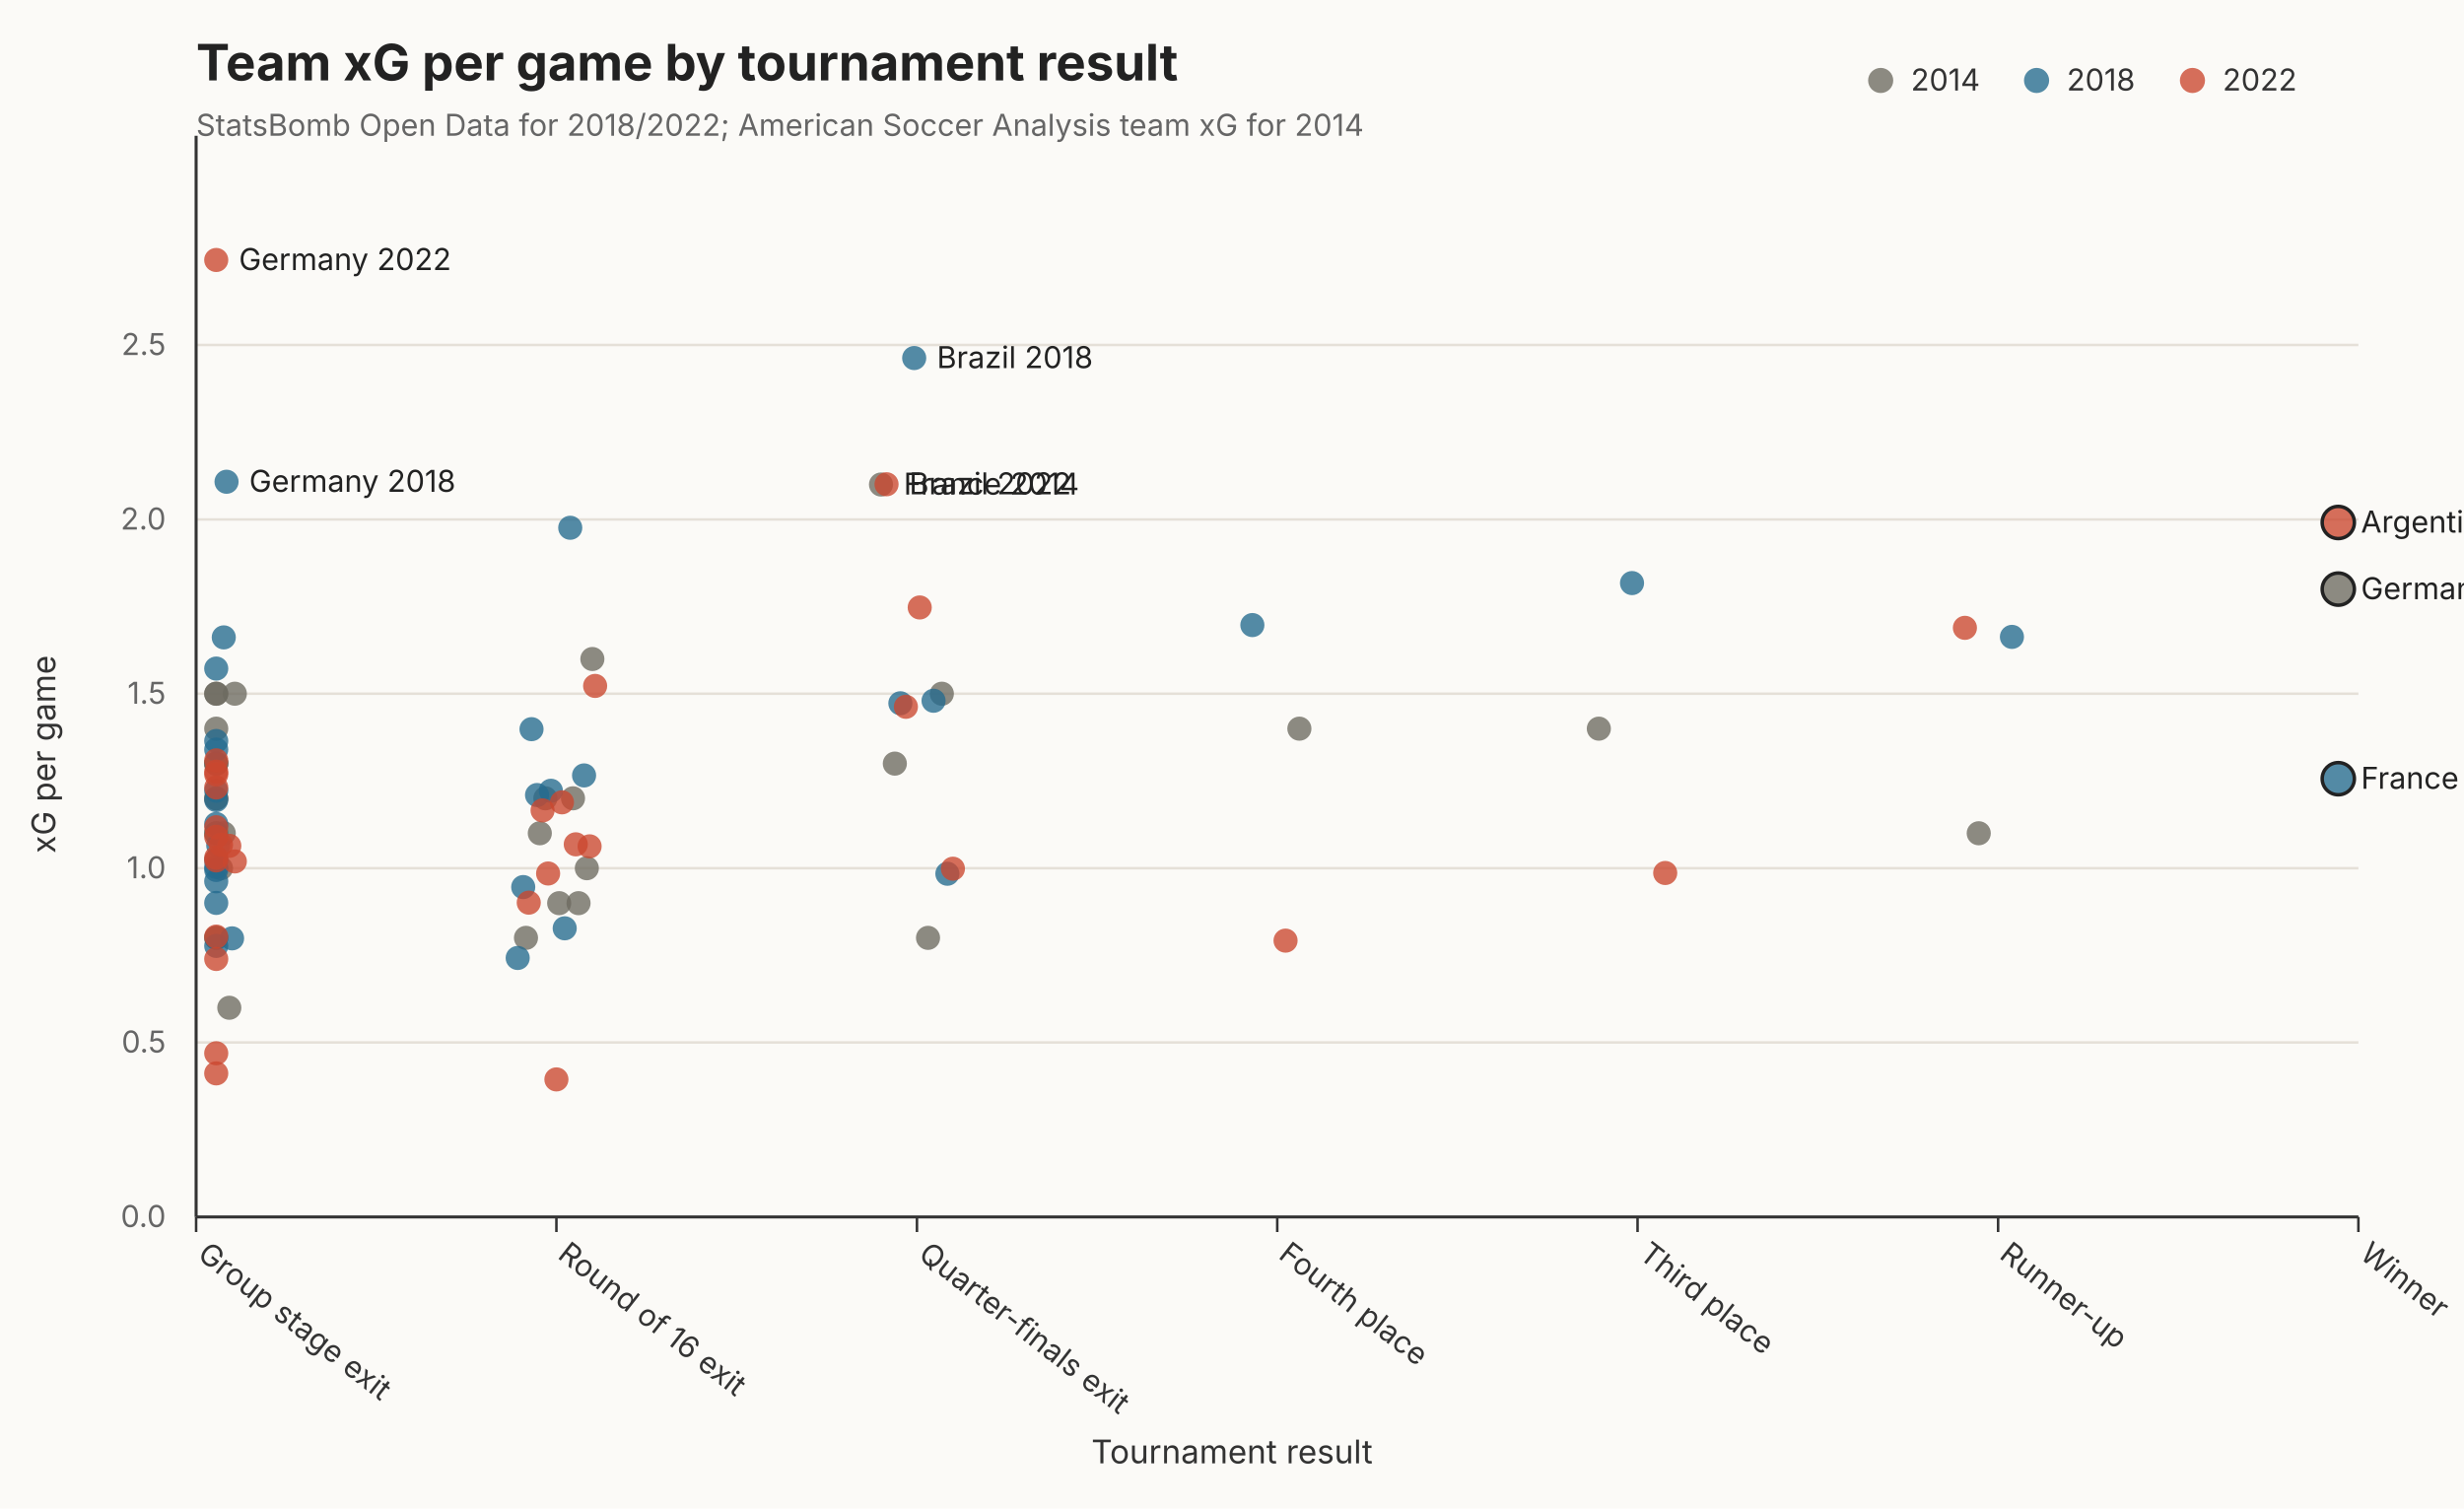
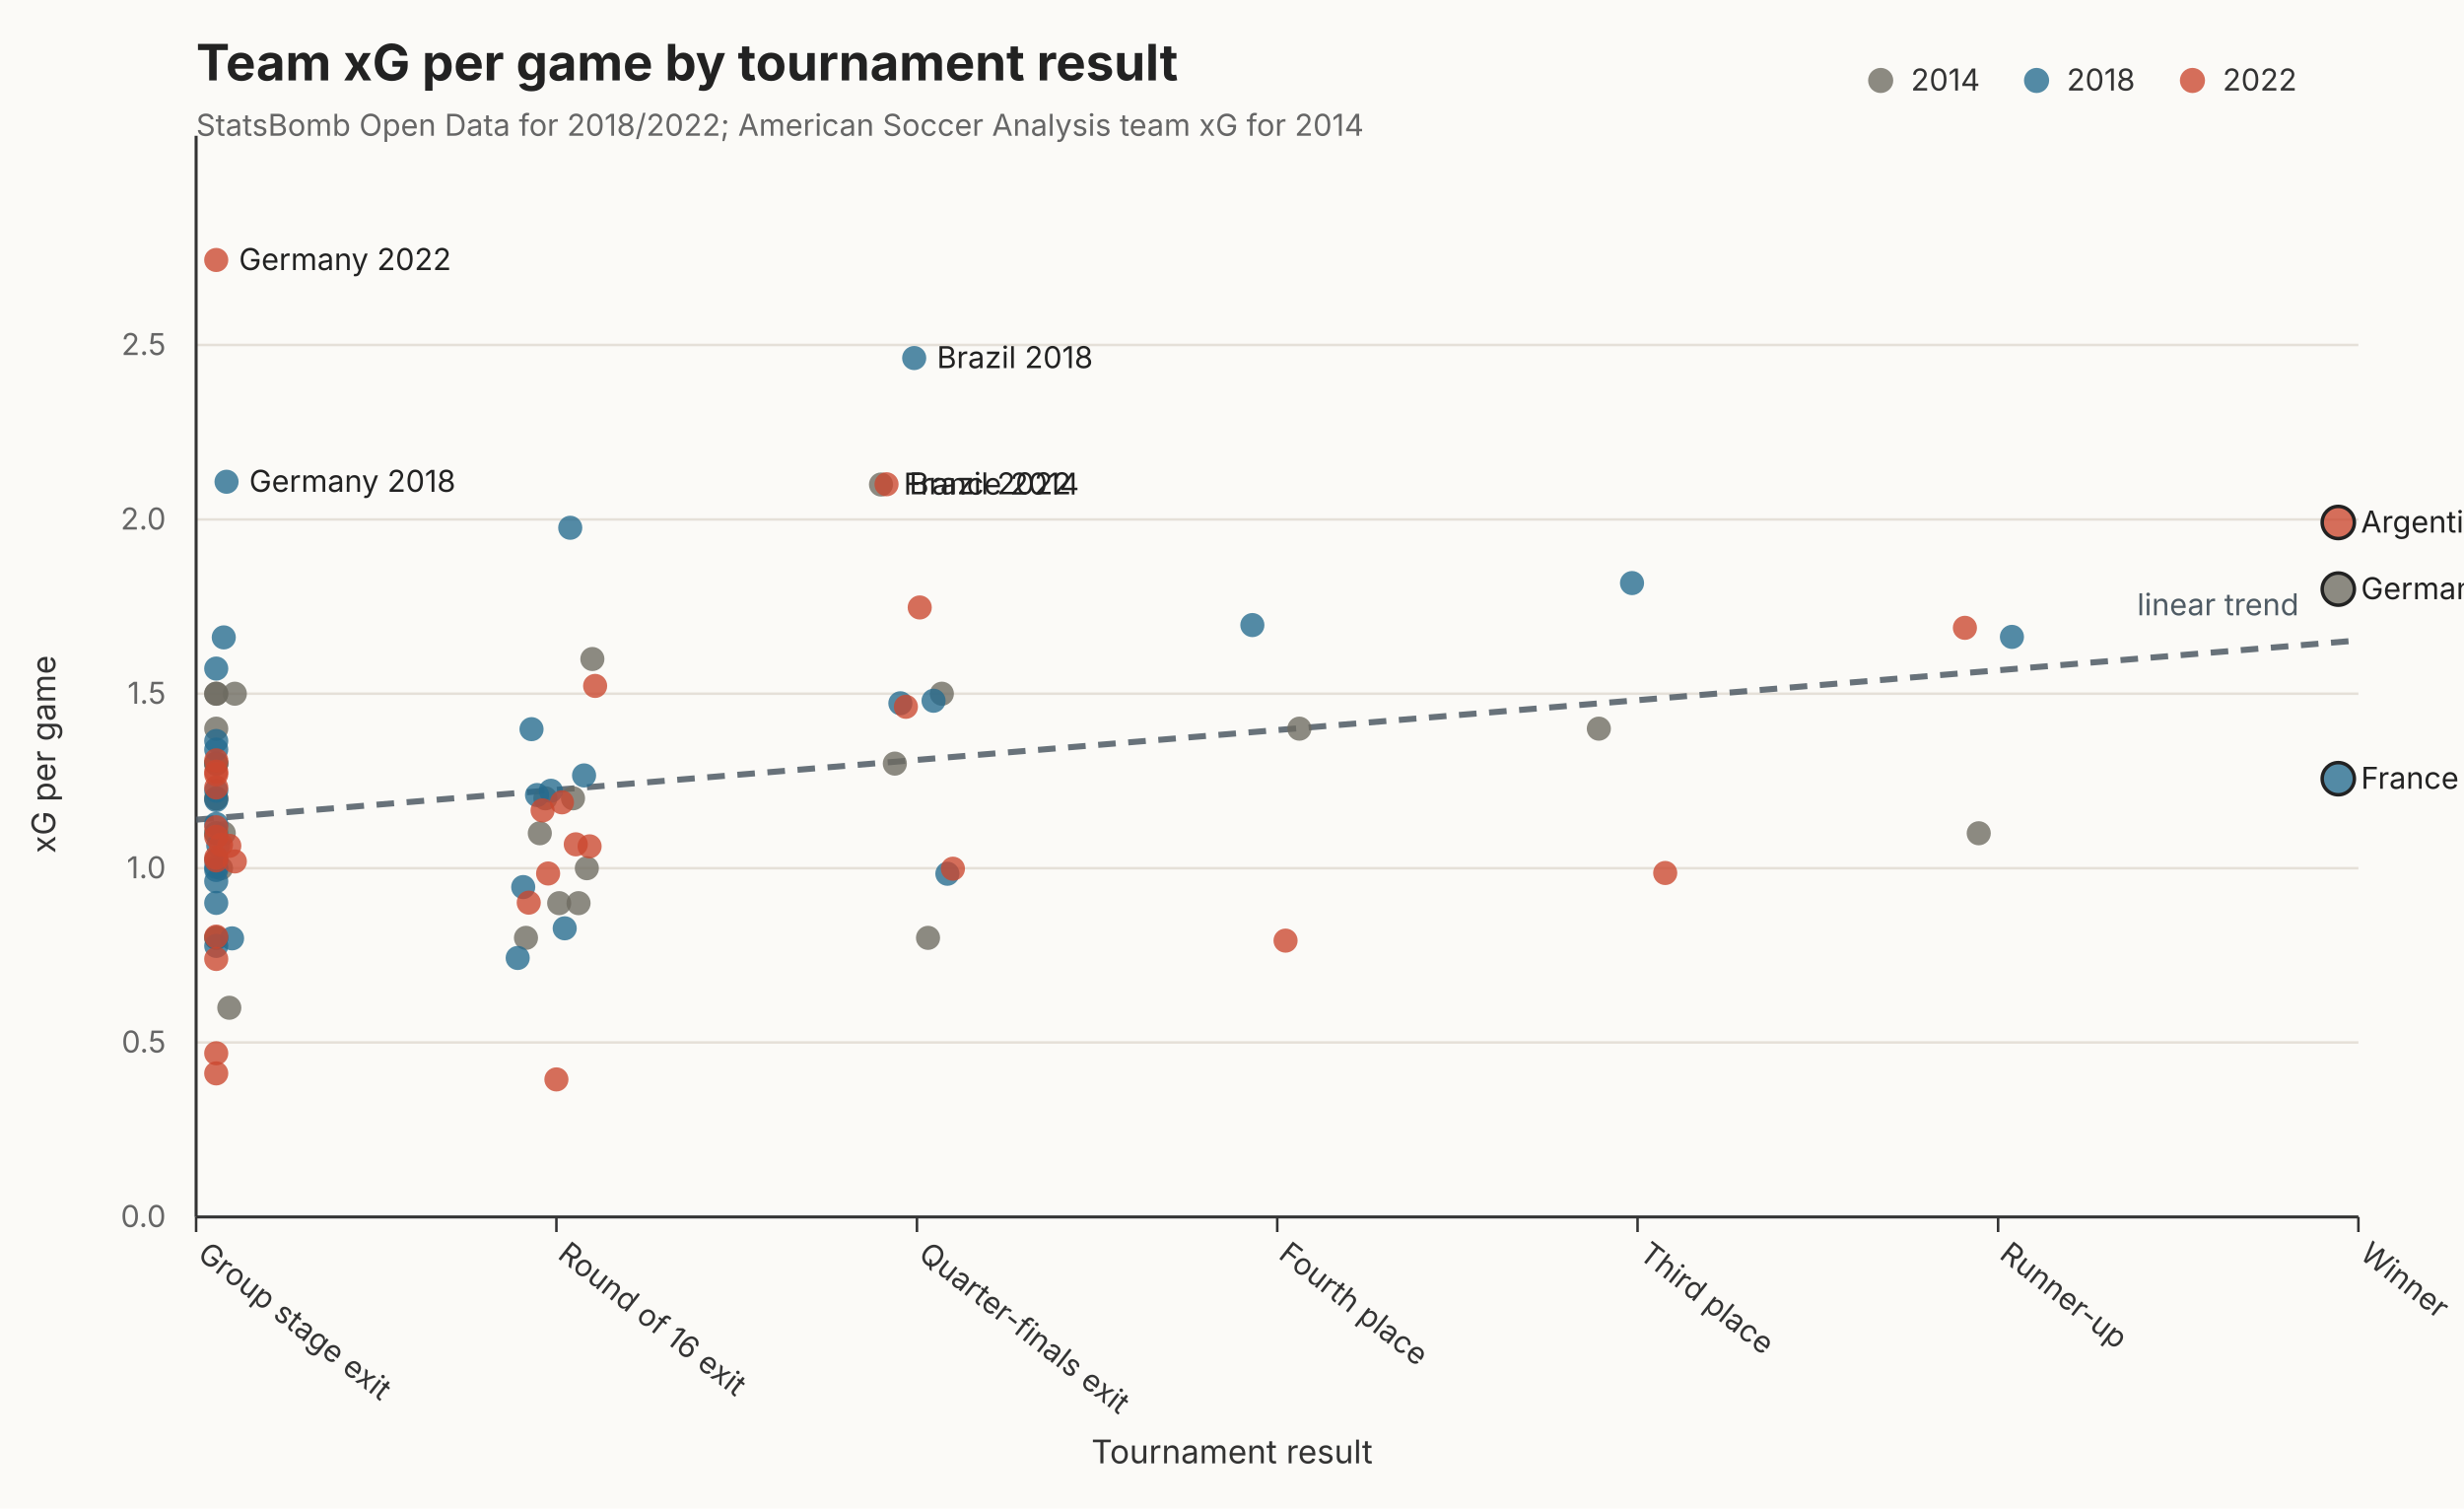
<svg xmlns="http://www.w3.org/2000/svg" viewBox="0 0 980 600" role="img" aria-labelledby="title desc">
  <rect width="980" height="600" fill="#fbfaf7" />
  <text x="78" y="32" font-family="Inter, Arial, sans-serif" font-size="20" font-weight="700" fill="#222">Team xG per game by tournament result</text>
  <text x="78" y="54" font-family="Inter, Arial, sans-serif" font-size="12" fill="#666">StatsBomb Open Data for 2018/2022; American Soccer Analysis team xG for 2014</text>
  <line x1="78" y1="484.0" x2="938" y2="484.0" stroke="#e5e0d8" stroke-width="1" />
  <text x="66" y="488.0" text-anchor="end" font-family="Inter, Arial, sans-serif" font-size="12" fill="#666">0.0</text>
  <line x1="78" y1="414.6" x2="938" y2="414.6" stroke="#e5e0d8" stroke-width="1" />
  <text x="66" y="418.6" text-anchor="end" font-family="Inter, Arial, sans-serif" font-size="12" fill="#666">0.5</text>
  <line x1="78" y1="345.3" x2="938" y2="345.3" stroke="#e5e0d8" stroke-width="1" />
  <text x="66" y="349.3" text-anchor="end" font-family="Inter, Arial, sans-serif" font-size="12" fill="#666">1.0</text>
  <line x1="78" y1="275.9" x2="938" y2="275.9" stroke="#e5e0d8" stroke-width="1" />
  <text x="66" y="279.9" text-anchor="end" font-family="Inter, Arial, sans-serif" font-size="12" fill="#666">1.5</text>
  <line x1="78" y1="206.6" x2="938" y2="206.6" stroke="#e5e0d8" stroke-width="1" />
  <text x="66" y="210.6" text-anchor="end" font-family="Inter, Arial, sans-serif" font-size="12" fill="#666">2.0</text>
  <line x1="78" y1="137.2" x2="938" y2="137.2" stroke="#e5e0d8" stroke-width="1" />
  <text x="66" y="141.2" text-anchor="end" font-family="Inter, Arial, sans-serif" font-size="12" fill="#666">2.5</text>
  <line x1="78" y1="484" x2="938" y2="484" stroke="#333" stroke-width="1.2" />
  <line x1="78" y1="54" x2="78" y2="484" stroke="#333" stroke-width="1.2" />
  <line x1="78.0" y1="484" x2="78.0" y2="490" stroke="#333" stroke-width="1" />
  <text transform="translate(78.0 500) rotate(38)" text-anchor="start" font-family="Inter, Arial, sans-serif" font-size="12" fill="#333">Group stage exit</text>
  <line x1="221.3" y1="484" x2="221.3" y2="490" stroke="#333" stroke-width="1" />
  <text transform="translate(221.3 500) rotate(38)" text-anchor="start" font-family="Inter, Arial, sans-serif" font-size="12" fill="#333">Round of 16 exit</text>
  <line x1="364.7" y1="484" x2="364.7" y2="490" stroke="#333" stroke-width="1" />
  <text transform="translate(364.7 500) rotate(38)" text-anchor="start" font-family="Inter, Arial, sans-serif" font-size="12" fill="#333">Quarter-finals exit</text>
  <line x1="508.0" y1="484" x2="508.0" y2="490" stroke="#333" stroke-width="1" />
  <text transform="translate(508.0 500) rotate(38)" text-anchor="start" font-family="Inter, Arial, sans-serif" font-size="12" fill="#333">Fourth place</text>
  <line x1="651.3" y1="484" x2="651.3" y2="490" stroke="#333" stroke-width="1" />
  <text transform="translate(651.3 500) rotate(38)" text-anchor="start" font-family="Inter, Arial, sans-serif" font-size="12" fill="#333">Third place</text>
  <line x1="794.7" y1="484" x2="794.7" y2="490" stroke="#333" stroke-width="1" />
  <text transform="translate(794.7 500) rotate(38)" text-anchor="start" font-family="Inter, Arial, sans-serif" font-size="12" fill="#333">Runner-up</text>
  <line x1="938.0" y1="484" x2="938.0" y2="490" stroke="#333" stroke-width="1" />
  <text transform="translate(938.0 500) rotate(38)" text-anchor="start" font-family="Inter, Arial, sans-serif" font-size="12" fill="#333">Winner</text>
+   <line x1="78.0" y1="326.0" x2="938.0" y2="254.7" stroke="#4f5b64" stroke-width="2.4" stroke-dasharray="7 5" stroke-opacity="0.85" />
+   <text x="850.0" y="244.7" font-family="Inter, Arial, sans-serif" font-size="12" fill="#4f5b64">linear trend</text>
  <circle cx="86.0" cy="303.7" r="4.8" fill="#6d6a61" fill-opacity="0.78" />
  <circle cx="86.0" cy="303.7" r="4.8" fill="#6d6a61" fill-opacity="0.78" />
  <circle cx="89.0" cy="331.4" r="4.8" fill="#6d6a61" fill-opacity="0.78" />
  <circle cx="86.0" cy="317.5" r="4.8" fill="#6d6a61" fill-opacity="0.78" />
  <circle cx="86.0" cy="331.4" r="4.8" fill="#6d6a61" fill-opacity="0.78" />
  <circle cx="86.0" cy="317.5" r="4.8" fill="#6d6a61" fill-opacity="0.78" />
  <circle cx="86.0" cy="275.9" r="4.8" fill="#6d6a61" fill-opacity="0.78" />
  <circle cx="91.2" cy="400.8" r="4.8" fill="#6d6a61" fill-opacity="0.78" />
  <circle cx="86.0" cy="373.0" r="4.8" fill="#6d6a61" fill-opacity="0.78" />
  <circle cx="86.0" cy="373.0" r="4.8" fill="#6d6a61" fill-opacity="0.78" />
  <circle cx="86.0" cy="303.7" r="4.8" fill="#6d6a61" fill-opacity="0.78" />
  <circle cx="86.0" cy="289.8" r="4.8" fill="#6d6a61" fill-opacity="0.78" />
  <circle cx="93.4" cy="275.9" r="4.8" fill="#6d6a61" fill-opacity="0.78" />
  <circle cx="86.0" cy="331.4" r="4.8" fill="#6d6a61" fill-opacity="0.78" />
  <circle cx="87.9" cy="345.3" r="4.8" fill="#6d6a61" fill-opacity="0.78" />
  <circle cx="86.0" cy="275.9" r="4.8" fill="#6d6a61" fill-opacity="0.78" />
  <circle cx="86.0" cy="298.1" r="4.8" fill="#246a8f" fill-opacity="0.78" />
  <circle cx="86.0" cy="376.2" r="4.8" fill="#246a8f" fill-opacity="0.78" />
  <circle cx="86.0" cy="346.0" r="4.8" fill="#246a8f" fill-opacity="0.78" />
  <circle cx="90.1" cy="191.6" r="4.8" fill="#246a8f" fill-opacity="0.78" />
  <circle cx="86.0" cy="265.9" r="4.8" fill="#246a8f" fill-opacity="0.78" />
  <circle cx="86.0" cy="359.1" r="4.8" fill="#246a8f" fill-opacity="0.78" />
  <circle cx="86.0" cy="318.2" r="4.8" fill="#246a8f" fill-opacity="0.78" />
  <circle cx="86.0" cy="327.7" r="4.8" fill="#246a8f" fill-opacity="0.78" />
  <circle cx="92.3" cy="373.2" r="4.8" fill="#246a8f" fill-opacity="0.78" />
  <circle cx="86.0" cy="350.5" r="4.8" fill="#246a8f" fill-opacity="0.78" />
  <circle cx="86.8" cy="336.2" r="4.8" fill="#246a8f" fill-opacity="0.78" />
  <circle cx="86.0" cy="342.1" r="4.8" fill="#246a8f" fill-opacity="0.78" />
  <circle cx="86.0" cy="314.5" r="4.8" fill="#246a8f" fill-opacity="0.78" />
  <circle cx="86.0" cy="294.7" r="4.8" fill="#246a8f" fill-opacity="0.78" />
  <circle cx="86.0" cy="344.8" r="4.8" fill="#246a8f" fill-opacity="0.78" />
  <circle cx="89.0" cy="253.5" r="4.8" fill="#246a8f" fill-opacity="0.78" />
  <circle cx="86.0" cy="313.2" r="4.8" fill="#ca472f" fill-opacity="0.78" />
  <circle cx="86.0" cy="342.2" r="4.8" fill="#ca472f" fill-opacity="0.78" />
  <circle cx="86.0" cy="302.4" r="4.8" fill="#ca472f" fill-opacity="0.78" />
  <circle cx="86.0" cy="426.9" r="4.8" fill="#ca472f" fill-opacity="0.78" />
  <circle cx="91.2" cy="336.4" r="4.8" fill="#ca472f" fill-opacity="0.78" />
  <circle cx="86.0" cy="308.0" r="4.8" fill="#ca472f" fill-opacity="0.78" />
  <circle cx="86.0" cy="103.4" r="4.8" fill="#ca472f" fill-opacity="0.78" />
  <circle cx="86.0" cy="329.0" r="4.8" fill="#ca472f" fill-opacity="0.78" />
  <circle cx="86.0" cy="306.9" r="4.8" fill="#ca472f" fill-opacity="0.78" />
  <circle cx="93.4" cy="342.6" r="4.8" fill="#ca472f" fill-opacity="0.78" />
  <circle cx="86.0" cy="418.9" r="4.8" fill="#ca472f" fill-opacity="0.78" />
  <circle cx="87.9" cy="336.0" r="4.8" fill="#ca472f" fill-opacity="0.78" />
  <circle cx="86.0" cy="341.1" r="4.8" fill="#ca472f" fill-opacity="0.78" />
  <circle cx="86.0" cy="372.5" r="4.8" fill="#ca472f" fill-opacity="0.78" />
  <circle cx="86.0" cy="332.8" r="4.8" fill="#ca472f" fill-opacity="0.78" />
  <circle cx="86.0" cy="381.4" r="4.8" fill="#ca472f" fill-opacity="0.78" />
  <circle cx="233.4" cy="345.3" r="4.8" fill="#6d6a61" fill-opacity="0.78" />
  <circle cx="214.7" cy="331.4" r="4.8" fill="#6d6a61" fill-opacity="0.78" />
  <circle cx="227.9" cy="317.5" r="4.8" fill="#6d6a61" fill-opacity="0.78" />
  <circle cx="209.2" cy="373.0" r="4.8" fill="#6d6a61" fill-opacity="0.78" />
  <circle cx="222.4" cy="359.2" r="4.8" fill="#6d6a61" fill-opacity="0.78" />
  <circle cx="235.6" cy="262.1" r="4.8" fill="#6d6a61" fill-opacity="0.78" />
  <circle cx="216.9" cy="317.5" r="4.8" fill="#6d6a61" fill-opacity="0.78" />
  <circle cx="230.1" cy="359.2" r="4.8" fill="#6d6a61" fill-opacity="0.78" />
  <circle cx="211.4" cy="290.0" r="4.8" fill="#246a8f" fill-opacity="0.78" />
  <circle cx="224.6" cy="369.2" r="4.8" fill="#246a8f" fill-opacity="0.78" />
  <circle cx="205.9" cy="381.0" r="4.8" fill="#246a8f" fill-opacity="0.78" />
  <circle cx="219.1" cy="314.5" r="4.8" fill="#246a8f" fill-opacity="0.78" />
  <circle cx="232.3" cy="308.4" r="4.8" fill="#246a8f" fill-opacity="0.78" />
  <circle cx="213.6" cy="316.2" r="4.8" fill="#246a8f" fill-opacity="0.78" />
  <circle cx="226.8" cy="209.9" r="4.8" fill="#246a8f" fill-opacity="0.78" />
  <circle cx="208.1" cy="352.8" r="4.8" fill="#246a8f" fill-opacity="0.78" />
  <circle cx="221.3" cy="429.3" r="4.8" fill="#ca472f" fill-opacity="0.78" />
  <circle cx="234.5" cy="336.6" r="4.8" fill="#ca472f" fill-opacity="0.78" />
  <circle cx="215.8" cy="322.3" r="4.8" fill="#ca472f" fill-opacity="0.78" />
  <circle cx="229.0" cy="335.8" r="4.8" fill="#ca472f" fill-opacity="0.78" />
  <circle cx="210.3" cy="359.0" r="4.8" fill="#ca472f" fill-opacity="0.78" />
  <circle cx="223.5" cy="319.1" r="4.8" fill="#ca472f" fill-opacity="0.78" />
  <circle cx="236.7" cy="272.8" r="4.8" fill="#ca472f" fill-opacity="0.78" />
  <circle cx="218.0" cy="347.4" r="4.8" fill="#ca472f" fill-opacity="0.78" />
  <circle cx="374.6" cy="275.9" r="4.8" fill="#6d6a61" fill-opacity="0.78" />
  <circle cx="355.9" cy="303.7" r="4.8" fill="#6d6a61" fill-opacity="0.78" />
  <circle cx="369.1" cy="373.0" r="4.8" fill="#6d6a61" fill-opacity="0.78" />
  <circle cx="350.4" cy="192.7" r="4.8" fill="#6d6a61" fill-opacity="0.78" />
  <circle cx="363.6" cy="142.4" r="4.8" fill="#246a8f" fill-opacity="0.78" />
  <circle cx="376.8" cy="347.5" r="4.8" fill="#246a8f" fill-opacity="0.78" />
  <circle cx="358.1" cy="279.7" r="4.8" fill="#246a8f" fill-opacity="0.78" />
  <circle cx="371.3" cy="278.7" r="4.8" fill="#246a8f" fill-opacity="0.78" />
  <circle cx="352.6" cy="192.6" r="4.8" fill="#ca472f" fill-opacity="0.78" />
  <circle cx="365.8" cy="241.6" r="4.8" fill="#ca472f" fill-opacity="0.78" />
  <circle cx="379.0" cy="345.5" r="4.8" fill="#ca472f" fill-opacity="0.78" />
  <circle cx="360.3" cy="281.1" r="4.8" fill="#ca472f" fill-opacity="0.78" />
  <circle cx="516.8" cy="289.8" r="4.8" fill="#6d6a61" fill-opacity="0.78" />
  <circle cx="498.1" cy="248.6" r="4.8" fill="#246a8f" fill-opacity="0.78" />
  <circle cx="511.3" cy="374.1" r="4.8" fill="#ca472f" fill-opacity="0.78" />
  <circle cx="635.9" cy="289.8" r="4.8" fill="#6d6a61" fill-opacity="0.78" />
  <circle cx="649.1" cy="231.9" r="4.8" fill="#246a8f" fill-opacity="0.78" />
  <circle cx="662.3" cy="347.2" r="4.8" fill="#ca472f" fill-opacity="0.78" />
  <circle cx="787.0" cy="331.4" r="4.8" fill="#6d6a61" fill-opacity="0.78" />
  <circle cx="800.2" cy="253.3" r="4.8" fill="#246a8f" fill-opacity="0.78" />
  <circle cx="781.5" cy="249.7" r="4.8" fill="#ca472f" fill-opacity="0.78" />
  <circle cx="930.0" cy="234.3" r="6.4" fill="#6d6a61" fill-opacity="0.78" stroke="#222" stroke-width="1.4" />
  <circle cx="930.0" cy="309.7" r="6.4" fill="#246a8f" fill-opacity="0.78" stroke="#222" stroke-width="1.4" />
  <circle cx="930.0" cy="207.8" r="6.4" fill="#ca472f" fill-opacity="0.78" stroke="#222" stroke-width="1.4" />
  <text x="95.0" y="107.4" font-family="Inter, Arial, sans-serif" font-size="12" fill="#222">Germany 2022</text>
  <text x="372.6" y="146.4" font-family="Inter, Arial, sans-serif" font-size="12" fill="#222">Brazil 2018</text>
  <text x="99.1" y="195.6" font-family="Inter, Arial, sans-serif" font-size="12" fill="#222">Germany 2018</text>
  <text x="361.6" y="196.6" font-family="Inter, Arial, sans-serif" font-size="12" fill="#222">Brazil 2022</text>
  <text x="359.4" y="196.7" font-family="Inter, Arial, sans-serif" font-size="12" fill="#222">France 2014</text>
  <text x="939.0" y="211.8" font-family="Inter, Arial, sans-serif" font-size="12" fill="#222">Argentina 2022</text>
  <text x="939.0" y="238.3" font-family="Inter, Arial, sans-serif" font-size="12" fill="#222">Germany 2014</text>
  <text x="939.0" y="313.7" font-family="Inter, Arial, sans-serif" font-size="12" fill="#222">France 2018</text>
  <text x="490.0" y="582" text-anchor="middle" font-family="Inter, Arial, sans-serif" font-size="13" fill="#333">Tournament result</text>
  <text transform="translate(22 300.0) rotate(-90)" text-anchor="middle" font-family="Inter, Arial, sans-serif" font-size="13" fill="#333">xG per game</text>
  <circle cx="748" cy="32" r="5" fill="#6d6a61" fill-opacity="0.78" />
  <text x="760" y="36" font-family="Inter, Arial, sans-serif" font-size="12" fill="#333">2014</text>
  <circle cx="810" cy="32" r="5" fill="#246a8f" fill-opacity="0.78" />
  <text x="822" y="36" font-family="Inter, Arial, sans-serif" font-size="12" fill="#333">2018</text>
  <circle cx="872" cy="32" r="5" fill="#ca472f" fill-opacity="0.78" />
  <text x="884" y="36" font-family="Inter, Arial, sans-serif" font-size="12" fill="#333">2022</text>
</svg>
